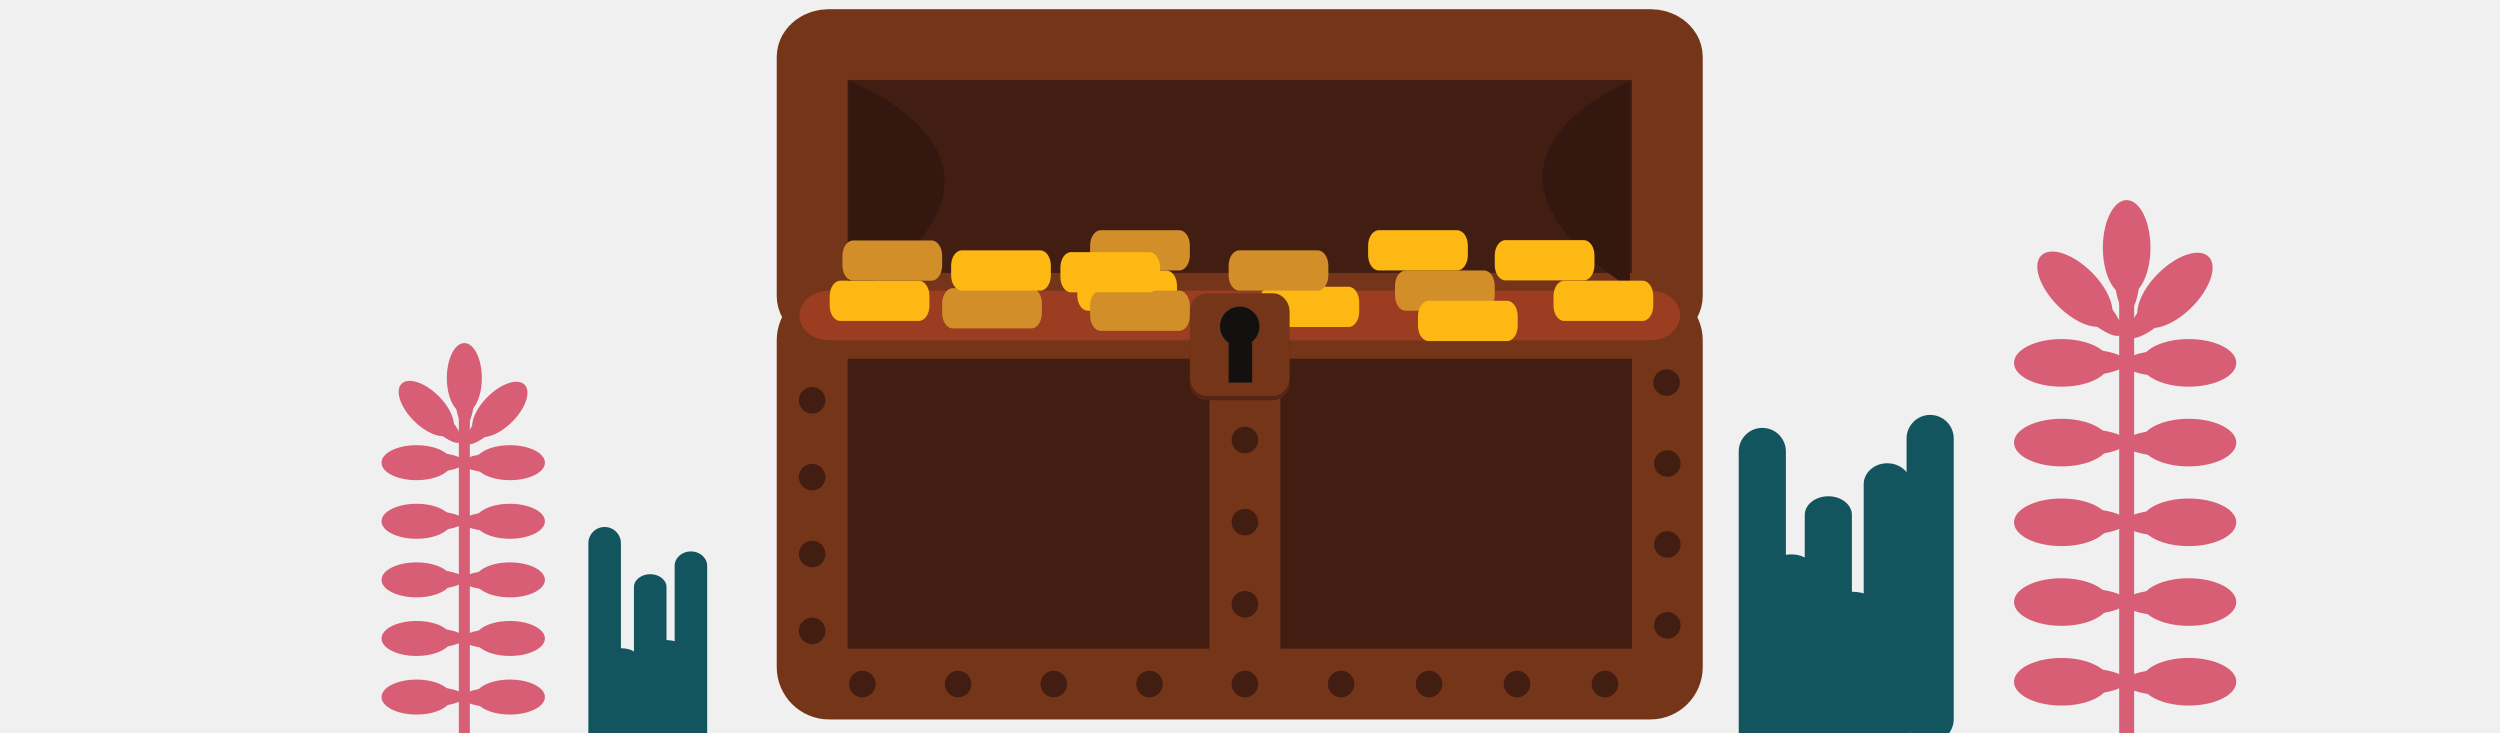
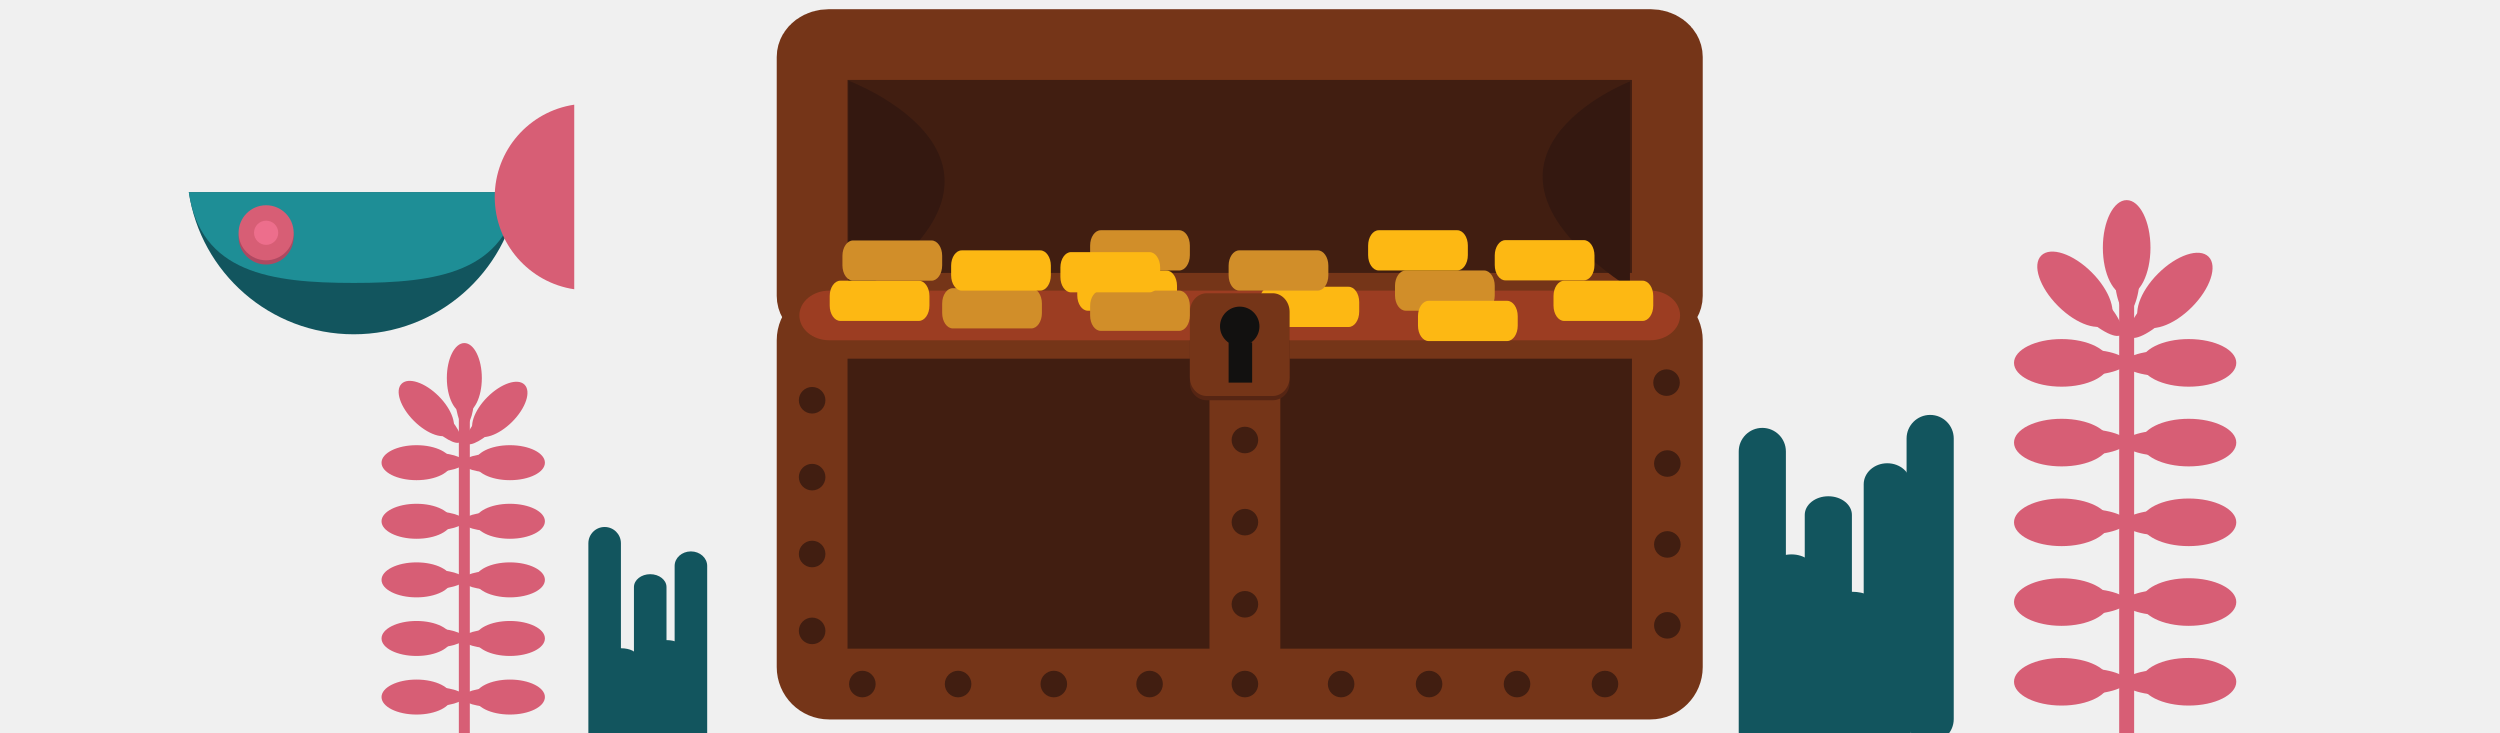
<svg xmlns="http://www.w3.org/2000/svg" version="1.1" id="Layer_1" x="0px" y="0px" width="1024px" height="300px" viewBox="0 0 1024 300" enable-background="new 0 0 1024 300" xml:space="preserve">
-   <path fill="#411E11" stroke="#753518" stroke-width="29" stroke-miterlimit="10" d="M682.94,121.198  c0,2.808-3.114,5.084-6.954,5.084H339.602c-3.84,0-6.954-2.276-6.954-5.084V23.339c0-2.807,3.114-5.084,6.954-5.084h336.385  c3.84,0,6.954,2.277,6.954,5.084V121.198z" />
-   <path fill="#411E11" stroke="#753518" stroke-width="29" stroke-miterlimit="10" d="M682.94,273.231c0,3.84-3.114,6.953-6.954,6.953  H339.602c-3.84,0-6.954-3.113-6.954-6.953v-133.86c0-3.84,3.114-6.953,6.954-6.953h336.385c3.84,0,6.954,3.113,6.954,6.953V273.231z  " />
-   <line fill="#FFFFFF" stroke="#753518" stroke-width="29" stroke-miterlimit="10" x1="509.914" y1="132.418" x2="509.914" y2="280.185" />
+   <path fill="#411E11" stroke="#753518" stroke-width="29" stroke-miterlimit="10" d="M682.94,121.198  c0,2.808-3.114,5.084-6.954,5.084H339.602c-3.84,0-6.954-2.276-6.954-5.084V23.339c0-2.807,3.114-5.084,6.954-5.084h336.385  c3.84,0,6.954,2.277,6.954,5.084L682.94,121.198L682.94,121.198z" />
+   <path fill="#411E11" stroke="#753518" stroke-width="29" stroke-miterlimit="10" d="M682.94,273.23c0,3.84-3.114,6.953-6.954,6.953  H339.602c-3.84,0-6.954-3.113-6.954-6.953V139.371c0-3.84,3.114-6.953,6.954-6.953h336.385c3.84,0,6.954,3.113,6.954,6.953  L682.94,273.23L682.94,273.23z" />
+   <line fill="none" stroke="#753518" stroke-width="29" stroke-miterlimit="10" x1="509.914" y1="132.418" x2="509.914" y2="280.186" />
  <path fill="#341810" d="M347.49,33.027c0,0,88.702,33.132,0,89.618" />
  <path fill="#341810" d="M667.622,33.36c0,0-80.456,31.315,0,84.706" />
-   <path fill="#562513" d="M528.222,156.992c0,3.841-3.114,6.956-6.954,6.956h-26.946c-3.841,0-6.954-3.115-6.954-6.956v-24.336  c0-3.841,3.113-6.954,6.954-6.954h26.946c3.84,0,6.954,3.113,6.954,6.954V156.992z" />
-   <path fill="#9C3D22" d="M688.157,129.205c0,5.616-5.476,10.167-12.229,10.167H339.66c-6.753,0-12.229-4.55-12.229-10.167l0,0  c0-5.616,5.475-10.167,12.229-10.167h336.269C682.682,119.038,688.157,123.589,688.157,129.205L688.157,129.205z" />
-   <path fill="#FDB813" d="M556.729,127.664c0,3.467-1.952,6.28-4.358,6.28h-32.137c-2.407,0-4.359-2.813-4.359-6.28v-3.924  c0-3.468,1.952-6.281,4.359-6.281h32.137c2.406,0,4.358,2.813,4.358,6.281V127.664z" />
-   <path fill="#753518" d="M528.222,154.553c0,4.229-3.114,7.656-6.954,7.656h-26.946c-3.841,0-6.954-3.428-6.954-7.656v-26.79  c0-4.227,3.113-7.654,6.954-7.654h26.946c3.84,0,6.954,3.428,6.954,7.654V154.553z" />
+   <path fill="#562513" d="M528.222,156.992c0,3.841-3.113,6.956-6.954,6.956h-26.945c-3.841,0-6.954-3.115-6.954-6.956v-24.336  c0-3.841,3.113-6.954,6.954-6.954h26.945c3.841,0,6.954,3.113,6.954,6.954V156.992z" />
+   <path fill="#9C3D22" d="M688.157,129.205c0,5.616-5.477,10.167-12.229,10.167H339.66c-6.753,0-12.229-4.55-12.229-10.167l0,0  c0-5.616,5.475-10.167,12.229-10.167h336.269C682.682,119.038,688.157,123.589,688.157,129.205L688.157,129.205z" />
+   <path fill="#FDB813" d="M556.729,127.664c0,3.467-1.951,6.28-4.357,6.28h-32.137c-2.407,0-4.359-2.813-4.359-6.28v-3.924  c0-3.468,1.952-6.281,4.359-6.281h32.137c2.406,0,4.357,2.813,4.357,6.281V127.664z" />
+   <path fill="#753518" d="M528.222,154.553c0,4.229-3.113,7.656-6.954,7.656h-26.945c-3.841,0-6.954-3.428-6.954-7.656v-26.79  c0-4.227,3.113-7.654,6.954-7.654h26.945c3.841,0,6.954,3.428,6.954,7.654V154.553z" />
  <g>
    <circle fill="#121110" cx="507.794" cy="133.675" r="8.081" />
-     <rect x="503.24" y="140.247" fill="#121110" width="9.642" height="16.477" />
+     <rect x="503.24" y="140.247" fill="#121110" width="9.642" height="16.478" />
  </g>
  <path fill="#FDB813" d="M380.701,125.177c0,3.467-1.951,6.278-4.358,6.278h-32.137c-2.407,0-4.358-2.811-4.358-6.278v-3.926  c0-3.468,1.951-6.277,4.358-6.277h32.137c2.407,0,4.358,2.81,4.358,6.277V125.177z" />
-   <path fill="#D18E29" d="M426.767,128.245c0,3.466-1.951,6.279-4.358,6.279h-32.137c-2.406,0-4.358-2.812-4.358-6.279v-3.926  c0-3.468,1.952-6.28,4.358-6.28h32.137c2.407,0,4.358,2.812,4.358,6.28V128.245z" />
-   <path fill="#FDB813" d="M482.104,121.001c0,3.466-1.951,6.279-4.358,6.279H445.61c-2.407,0-4.358-2.813-4.358-6.279v-3.926  c0-3.468,1.951-6.28,4.358-6.28h32.137c2.407,0,4.358,2.812,4.358,6.28V121.001z" />
-   <path fill="#FDB813" d="M677.171,125.177c0,3.467-1.951,6.278-4.36,6.278h-32.137c-2.405,0-4.357-2.811-4.357-6.278v-3.926  c0-3.468,1.952-6.279,4.357-6.279h32.137c2.409,0,4.36,2.811,4.36,6.279V125.177z" />
+   <path fill="#D18E29" d="M426.767,128.245c0,3.466-1.95,6.279-4.357,6.279h-32.137c-2.406,0-4.358-2.812-4.358-6.279v-3.926  c0-3.468,1.952-6.28,4.358-6.28h32.137c2.407,0,4.357,2.812,4.357,6.28V128.245z" />
+   <path fill="#FDB813" d="M482.104,121.001c0,3.466-1.95,6.279-4.357,6.279H445.61c-2.407,0-4.358-2.813-4.358-6.279v-3.926  c0-3.468,1.951-6.28,4.358-6.28h32.137c2.407,0,4.358,2.812,4.358,6.28v3.926H482.104z" />
+   <path fill="#FDB813" d="M677.171,125.177c0,3.467-1.951,6.278-4.36,6.278h-32.137c-2.405,0-4.356-2.811-4.356-6.278v-3.926  c0-3.468,1.952-6.279,4.356-6.279h32.137c2.409,0,4.36,2.811,4.36,6.279V125.177z" />
  <path fill="#D18E29" d="M385.913,108.693c0,3.468-1.95,6.28-4.357,6.28h-32.137c-2.407,0-4.358-2.812-4.358-6.28v-3.926  c0-3.468,1.951-6.279,4.358-6.279h32.137c2.407,0,4.357,2.811,4.357,6.279V108.693z" />
  <path fill="#D18E29" d="M487.368,104.506c0,3.468-1.951,6.281-4.357,6.281h-32.137c-2.407,0-4.358-2.813-4.358-6.281v-3.924  c0-3.467,1.951-6.28,4.358-6.28h32.137c2.407,0,4.357,2.813,4.357,6.28V104.506z" />
-   <path fill="#FDB813" d="M430.434,112.75c0,3.466-1.951,6.279-4.358,6.279h-32.137c-2.407,0-4.358-2.813-4.358-6.279v-3.926  c0-3.467,1.951-6.279,4.358-6.279h32.137c2.407,0,4.358,2.812,4.358,6.279V112.75z" />
+   <path fill="#FDB813" d="M430.434,112.75c0,3.466-1.95,6.279-4.357,6.279h-32.137c-2.407,0-4.358-2.813-4.358-6.279v-3.926  c0-3.467,1.951-6.279,4.358-6.279h32.137c2.407,0,4.357,2.812,4.357,6.279V112.75z" />
  <path fill="#D18E29" d="M487.368,129.243c0,3.468-1.951,6.279-4.357,6.279h-32.137c-2.407,0-4.358-2.811-4.358-6.279v-3.926  c0-3.467,1.951-6.279,4.358-6.279h32.137c2.407,0,4.357,2.812,4.357,6.279V129.243z" />
  <path fill="#D18E29" d="M612.246,120.992c0,3.468-1.951,6.279-4.357,6.279H575.75c-2.406,0-4.357-2.811-4.357-6.279v-3.926  c0-3.468,1.951-6.279,4.357-6.279h32.139c2.406,0,4.357,2.811,4.357,6.279V120.992z" />
  <path fill="#FDB813" d="M621.66,133.418c0,3.467-1.951,6.279-4.358,6.279h-32.139c-2.405,0-4.356-2.812-4.356-6.279v-3.926  c0-3.466,1.951-6.279,4.356-6.279h32.139c2.407,0,4.358,2.813,4.358,6.279V133.418z" />
  <path fill="#FDB813" d="M601.233,104.506c0,3.468-1.95,6.281-4.358,6.281h-32.137c-2.406,0-4.357-2.813-4.357-6.281v-3.924  c0-3.467,1.951-6.279,4.357-6.279h32.137c2.408,0,4.358,2.812,4.358,6.279V104.506z" />
-   <path fill="#D18E29" d="M544.092,112.75c0,3.468-1.948,6.279-4.357,6.279h-32.136c-2.407,0-4.358-2.811-4.358-6.279v-3.926  c0-3.467,1.951-6.279,4.358-6.279h32.136c2.409,0,4.357,2.812,4.357,6.279V112.75z" />
-   <path fill="#FDB813" d="M653.101,108.563c0,3.468-1.952,6.28-4.36,6.28h-32.137c-2.405,0-4.357-2.812-4.357-6.28v-3.926  c0-3.468,1.952-6.279,4.357-6.279h32.137c2.408,0,4.36,2.811,4.36,6.279V108.563z" />
+   <path fill="#D18E29" d="M544.092,112.75c0,3.468-1.948,6.279-4.356,6.279h-32.137c-2.406,0-4.357-2.811-4.357-6.279v-3.926  c0-3.467,1.951-6.279,4.357-6.279h32.137c2.408,0,4.356,2.812,4.356,6.279V112.75z" />
+   <path fill="#FDB813" d="M653.101,108.563c0,3.468-1.951,6.28-4.359,6.28h-32.138c-2.404,0-4.356-2.812-4.356-6.28v-3.926  c0-3.468,1.952-6.279,4.356-6.279h32.138c2.408,0,4.359,2.811,4.359,6.279V108.563z" />
  <path fill="#FDB813" d="M475.192,113.47c0,3.468-1.95,6.279-4.358,6.279h-32.137c-2.406,0-4.357-2.811-4.357-6.279v-3.926  c0-3.466,1.951-6.277,4.357-6.277h32.137c2.408,0,4.358,2.811,4.358,6.277V113.47z" />
  <circle fill="#411E11" cx="332.647" cy="163.946" r="5.446" />
  <circle fill="#411E11" cx="332.647" cy="195.433" r="5.446" />
  <circle fill="#411E11" cx="332.647" cy="226.919" r="5.446" />
  <circle fill="#411E11" cx="332.647" cy="258.406" r="5.446" />
  <circle fill="#411E11" cx="353.22" cy="280.185" r="5.446" />
  <circle fill="#411E11" cx="392.433" cy="280.185" r="5.446" />
  <circle fill="#411E11" cx="431.646" cy="280.185" r="5.446" />
  <circle fill="#411E11" cx="470.859" cy="280.185" r="5.446" />
  <circle fill="#411E11" cx="509.914" cy="280.185" r="5.445" />
  <circle fill="#411E11" cx="549.32" cy="280.185" r="5.445" />
  <circle fill="#411E11" cx="585.346" cy="280.185" r="5.446" />
  <circle fill="#411E11" cx="621.372" cy="280.185" r="5.445" />
  <circle fill="#411E11" cx="657.399" cy="280.185" r="5.445" />
  <circle fill="#411E11" cx="682.94" cy="256.135" r="5.446" />
  <circle fill="#411E11" cx="682.94" cy="222.996" r="5.446" />
  <circle fill="#411E11" cx="682.94" cy="189.86" r="5.446" />
  <circle fill="#411E11" cx="682.616" cy="156.723" r="5.445" />
  <circle fill="#411E11" cx="509.914" cy="247.515" r="5.445" />
  <circle fill="#411E11" cx="509.914" cy="213.873" r="5.445" />
  <circle fill="#411E11" cx="509.914" cy="180.231" r="5.445" />
-   <path fill="#12555E" d="M254.331,301.853c0,3.683-2.985,6.667-6.667,6.667l0,0c-3.682,0-6.667-2.984-6.667-6.667V222.52  c0-3.683,2.985-6.667,6.667-6.667l0,0c3.682,0,6.667,2.984,6.667,6.667V301.853z" />
-   <path fill="#12555E" d="M272.997,303.243c0,2.915-2.985,5.276-6.667,5.276l0,0c-3.682,0-6.667-2.361-6.667-5.276v-62.78  c0-2.915,2.985-5.276,6.667-5.276l0,0c3.682,0,6.667,2.361,6.667,5.276V303.243z" />
-   <path fill="#12555E" d="M279.664,305.186c0,1.842-2.985,3.334-6.667,3.334l0,0c-3.682,0-6.667-1.492-6.667-3.334V265.52  c0-1.842,2.985-3.333,6.667-3.333l0,0c3.682,0,6.667,1.491,6.667,3.333V305.186z" />
-   <path fill="#12555E" d="M260.998,308.52c0,1.842-2.985,3.334-6.667,3.334l0,0c-3.682,0-6.667-1.492-6.667-3.334v-39.666  c0-1.842,2.985-3.333,6.667-3.333l0,0c3.682,0,6.667,1.491,6.667,3.333V308.52z" />
-   <path fill="#12555E" d="M289.664,302.571c0,3.286-2.985,5.948-6.667,5.948l0,0c-3.682,0-6.667-2.662-6.667-5.948v-70.772  c0-3.286,2.985-5.946,6.667-5.946l0,0c3.682,0,6.667,2.66,6.667,5.946V302.571z" />
-   <path fill="#12555E" d="M731.499,299.852c0,5.335-4.325,9.658-9.66,9.658l0,0c-5.334,0-9.657-4.323-9.657-9.658V184.919  c0-5.335,4.323-9.658,9.657-9.658l0,0c5.335,0,9.66,4.323,9.66,9.658V299.852z" />
-   <path fill="#12555E" d="M758.541,301.866c0,4.223-4.323,7.644-9.658,7.644l0,0c-5.334,0-9.659-3.421-9.659-7.644v-90.952  c0-4.223,4.325-7.644,9.659-7.644l0,0c5.335,0,9.658,3.421,9.658,7.644V301.866z" />
+   <path fill="#12555E" d="M254.331,301.854c0,3.683-2.985,6.666-6.667,6.666l0,0c-3.682,0-6.667-2.983-6.667-6.666V222.52  c0-3.683,2.985-6.666,6.667-6.666l0,0c3.682,0,6.667,2.983,6.667,6.666V301.854z" />
+   <path fill="#12555E" d="M272.997,303.243c0,2.915-2.985,5.275-6.667,5.275l0,0c-3.682,0-6.667-2.36-6.667-5.275v-62.78  c0-2.915,2.985-5.275,6.667-5.275l0,0c3.682,0,6.667,2.36,6.667,5.275V303.243z" />
+   <path fill="#12555E" d="M279.664,305.186c0,1.843-2.985,3.334-6.667,3.334l0,0c-3.682,0-6.667-1.491-6.667-3.334V265.52  c0-1.842,2.985-3.332,6.667-3.332l0,0c3.682,0,6.667,1.49,6.667,3.332V305.186z" />
+   <path fill="#12555E" d="M260.998,308.52c0,1.843-2.985,3.334-6.667,3.334l0,0c-3.682,0-6.667-1.491-6.667-3.334v-39.666  c0-1.842,2.985-3.332,6.667-3.332l0,0c3.682,0,6.667,1.49,6.667,3.332V308.52z" />
+   <path fill="#12555E" d="M289.664,302.57c0,3.287-2.985,5.948-6.667,5.948l0,0c-3.682,0-6.667-2.661-6.667-5.948v-70.771  c0-3.285,2.985-5.945,6.667-5.945l0,0c3.682,0,6.667,2.66,6.667,5.945V302.57z" />
+   <path fill="#12555E" d="M731.499,299.852c0,5.336-4.325,9.658-9.66,9.658l0,0c-5.334,0-9.657-4.322-9.657-9.658V184.919  c0-5.335,4.323-9.658,9.657-9.658l0,0c5.335,0,9.66,4.323,9.66,9.658V299.852z" />
+   <path fill="#12555E" d="M758.541,301.866c0,4.223-4.323,7.644-9.658,7.644l0,0c-5.334,0-9.659-3.421-9.659-7.644v-90.952  c0-4.223,4.325-7.645,9.659-7.645l0,0c5.335,0,9.658,3.422,9.658,7.645V301.866z" />
  <path fill="#12555E" d="M768.199,304.68c0,2.669-4.324,4.83-9.658,4.83l0,0c-5.334,0-9.657-2.161-9.657-4.83v-57.465  c0-2.668,4.323-4.829,9.657-4.829l0,0c5.334,0,9.658,2.161,9.658,4.829V304.68z" />
-   <path fill="#12555E" d="M743.441,320.361c0,3.995-4.325,7.232-9.659,7.232l0,0c-5.333,0-9.657-3.237-9.657-7.232V234.31  c0-3.996,4.324-7.231,9.657-7.231l0,0c5.334,0,9.659,3.235,9.659,7.231V320.361z" />
-   <path fill="#12555E" d="M782.686,300.893c0,4.761-4.323,8.617-9.657,8.617l0,0c-5.334,0-9.659-3.856-9.659-8.617v-102.53  c0-4.761,4.325-8.614,9.659-8.614l0,0c5.334,0,9.657,3.854,9.657,8.614V300.893z" />
+   <path fill="#12555E" d="M743.441,320.361c0,3.995-4.325,7.231-9.659,7.231l0,0c-5.333,0-9.657-3.236-9.657-7.231v-86.051  c0-3.996,4.324-7.231,9.657-7.231l0,0c5.334,0,9.659,3.235,9.659,7.231V320.361z" />
+   <path fill="#12555E" d="M782.686,300.893c0,4.762-4.322,8.617-9.656,8.617l0,0c-5.334,0-9.659-3.855-9.659-8.617V198.363  c0-4.762,4.325-8.614,9.659-8.614l0,0c5.334,0,9.656,3.854,9.656,8.614V300.893z" />
  <path fill="#12555E" d="M800.251,294.539c0,5.335-4.324,9.658-9.659,9.658l0,0c-5.334,0-9.658-4.323-9.658-9.658V179.607  c0-5.336,4.324-9.659,9.658-9.659l0,0c5.335,0,9.659,4.323,9.659,9.659V294.539z" />
  <rect x="187.943" y="167.432" fill="#D75E75" width="4.5" height="135" />
  <g>
    <ellipse fill="#D75E75" cx="190.36" cy="160.349" rx="4" ry="14" />
    <ellipse fill="#D75E75" cx="190.193" cy="154.849" rx="7.167" ry="14.334" />
  </g>
  <g>
    <g>
      <ellipse fill="#D75E75" cx="203.361" cy="189.682" rx="14" ry="4" />
      <ellipse fill="#D75E75" cx="208.861" cy="189.515" rx="14.334" ry="7.167" />
    </g>
    <g>
      <ellipse fill="#D75E75" cx="176.108" cy="189.348" rx="14" ry="4" />
      <ellipse fill="#D75E75" cx="170.608" cy="189.515" rx="14.334" ry="7.167" />
    </g>
  </g>
  <g>
    <g>
      <ellipse fill="#D75E75" cx="203.361" cy="213.682" rx="14" ry="4" />
      <ellipse fill="#D75E75" cx="208.861" cy="213.515" rx="14.334" ry="7.167" />
    </g>
    <g>
      <ellipse fill="#D75E75" cx="176.108" cy="213.348" rx="14" ry="4" />
      <ellipse fill="#D75E75" cx="170.608" cy="213.515" rx="14.334" ry="7.167" />
    </g>
  </g>
  <g>
    <g>
      <ellipse fill="#D75E75" cx="203.361" cy="237.682" rx="14" ry="4" />
      <ellipse fill="#D75E75" cx="208.861" cy="237.515" rx="14.334" ry="7.167" />
    </g>
    <g>
      <ellipse fill="#D75E75" cx="176.108" cy="237.348" rx="14" ry="4" />
      <ellipse fill="#D75E75" cx="170.608" cy="237.515" rx="14.334" ry="7.167" />
    </g>
  </g>
  <g>
    <g>
      <ellipse fill="#D75E75" cx="203.361" cy="261.682" rx="14" ry="4" />
      <ellipse fill="#D75E75" cx="208.861" cy="261.515" rx="14.334" ry="7.167" />
    </g>
    <g>
      <ellipse fill="#D75E75" cx="176.108" cy="261.348" rx="14" ry="4" />
      <ellipse fill="#D75E75" cx="170.608" cy="261.515" rx="14.334" ry="7.167" />
    </g>
  </g>
  <g>
    <g>
      <ellipse fill="#D75E75" cx="203.361" cy="285.682" rx="14" ry="4" />
      <ellipse fill="#D75E75" cx="208.861" cy="285.515" rx="14.334" ry="7.167" />
    </g>
    <g>
      <ellipse fill="#D75E75" cx="176.108" cy="285.348" rx="14" ry="4" />
      <ellipse fill="#D75E75" cx="170.608" cy="285.515" rx="14.334" ry="7.167" />
    </g>
  </g>
  <g>
-     <ellipse transform="matrix(0.7071 0.7071 -0.7071 0.7071 180.272 -91.808)" fill="#D75E75" cx="200.958" cy="171.704" rx="4" ry="14" />
-     <ellipse transform="matrix(0.7071 0.7071 -0.7071 0.7071 178.5365 -95.6473)" fill="#D75E75" cx="204.729" cy="167.696" rx="7.167" ry="14.334" />
+     <ellipse transform="matrix(0.7071 -0.7071 0.7071 0.7071 -62.552 192.3885)" fill="#D75E75" cx="200.958" cy="171.701" rx="14" ry="4" />
+     <ellipse transform="matrix(0.7071 -0.7071 0.7071 0.7071 -58.6157 193.8803)" fill="#D75E75" cx="204.722" cy="167.694" rx="14.334" ry="7.167" />
  </g>
  <g>
-     <ellipse transform="matrix(0.7071 -0.7071 0.7071 0.7071 -68.6668 176.4238)" fill="#D75E75" cx="178.629" cy="171.1" rx="4" ry="14" />
-     <ellipse transform="matrix(0.7071 -0.7071 0.7071 0.7071 -67.1741 172.4857)" fill="#D75E75" cx="174.622" cy="167.329" rx="7.166" ry="14.334" />
+     <ellipse transform="matrix(-0.7071 -0.7071 0.7071 -0.7071 183.9481 418.395)" fill="#D75E75" cx="178.626" cy="171.101" rx="14" ry="4.001" />
+     <ellipse transform="matrix(-0.7071 -0.7071 0.7071 -0.7071 179.7715 409.1233)" fill="#D75E75" cx="174.619" cy="167.329" rx="14.334" ry="7.166" />
  </g>
-   <rect x="868.021" y="118.587" fill="#D75E75" width="6.122" height="183.679" />
+   <rect x="868.021" y="118.587" fill="#D75E75" width="6.121" height="183.679" />
  <g>
    <ellipse fill="#D75E75" cx="871.309" cy="108.95" rx="5.443" ry="19.048" />
    <ellipse fill="#D75E75" cx="871.081" cy="101.467" rx="9.751" ry="19.503" />
  </g>
  <g>
    <g>
      <ellipse fill="#D75E75" cx="888.998" cy="148.86" rx="19.049" ry="5.442" />
      <ellipse fill="#D75E75" cx="896.481" cy="148.633" rx="19.503" ry="9.751" />
    </g>
    <g>
      <ellipse fill="#D75E75" cx="851.918" cy="148.405" rx="19.049" ry="5.442" />
      <ellipse fill="#D75E75" cx="844.436" cy="148.633" rx="19.502" ry="9.751" />
    </g>
  </g>
  <g>
    <g>
      <ellipse fill="#D75E75" cx="888.998" cy="181.514" rx="19.049" ry="5.442" />
      <ellipse fill="#D75E75" cx="896.481" cy="181.287" rx="19.503" ry="9.751" />
    </g>
    <g>
      <ellipse fill="#D75E75" cx="851.918" cy="181.06" rx="19.049" ry="5.442" />
      <ellipse fill="#D75E75" cx="844.436" cy="181.287" rx="19.502" ry="9.751" />
    </g>
  </g>
  <g>
    <g>
-       <ellipse fill="#D75E75" cx="888.998" cy="214.168" rx="19.049" ry="5.442" />
-       <ellipse fill="#D75E75" cx="896.481" cy="213.941" rx="19.503" ry="9.751" />
+       <ellipse fill="#D75E75" cx="888.998" cy="214.168" rx="19.049" ry="5.441" />
+       <ellipse fill="#D75E75" cx="896.481" cy="213.94" rx="19.503" ry="9.751" />
    </g>
    <g>
      <ellipse fill="#D75E75" cx="851.918" cy="213.714" rx="19.049" ry="5.442" />
-       <ellipse fill="#D75E75" cx="844.436" cy="213.941" rx="19.502" ry="9.751" />
+       <ellipse fill="#D75E75" cx="844.436" cy="213.94" rx="19.502" ry="9.751" />
    </g>
  </g>
  <g>
    <g>
      <ellipse fill="#D75E75" cx="888.998" cy="246.822" rx="19.049" ry="5.442" />
      <ellipse fill="#D75E75" cx="896.481" cy="246.595" rx="19.503" ry="9.751" />
    </g>
    <g>
      <ellipse fill="#D75E75" cx="851.918" cy="246.367" rx="19.049" ry="5.442" />
      <ellipse fill="#D75E75" cx="844.436" cy="246.595" rx="19.502" ry="9.751" />
    </g>
  </g>
  <g>
    <g>
      <ellipse fill="#D75E75" cx="888.998" cy="279.476" rx="19.049" ry="5.442" />
      <ellipse fill="#D75E75" cx="896.481" cy="279.249" rx="19.503" ry="9.751" />
    </g>
    <g>
      <ellipse fill="#D75E75" cx="851.918" cy="279.021" rx="19.049" ry="5.442" />
      <ellipse fill="#D75E75" cx="844.436" cy="279.249" rx="19.502" ry="9.751" />
    </g>
  </g>
  <g>
-     <ellipse transform="matrix(0.7071 0.7072 -0.7072 0.7071 347.433 -589.9034)" fill="#D75E75" cx="885.729" cy="124.399" rx="5.442" ry="19.049" />
-     <ellipse transform="matrix(0.7071 0.7071 -0.7071 0.7071 345.0351 -595.0938)" fill="#D75E75" cx="890.859" cy="118.947" rx="9.75" ry="19.503" />
+     <ellipse transform="matrix(0.7072 -0.7071 0.7071 0.7072 171.396 662.7225)" fill="#D75E75" cx="885.757" cy="124.447" rx="19.05" ry="5.443" />
+     <ellipse transform="matrix(0.7071 -0.7071 0.7071 0.7071 176.8219 664.7656)" fill="#D75E75" cx="890.854" cy="118.94" rx="19.503" ry="9.75" />
  </g>
  <g>
-     <ellipse transform="matrix(0.7071 -0.7071 0.7071 0.7071 163.1429 641.018)" fill="#D75E75" cx="855.349" cy="123.578" rx="5.443" ry="19.048" />
-     <ellipse transform="matrix(0.7071 -0.7071 0.7071 0.7071 165.1741 635.6599)" fill="#D75E75" cx="849.896" cy="118.447" rx="9.75" ry="19.503" />
+     <ellipse transform="matrix(-0.7071 -0.7071 0.7071 -0.7071 1372.767 815.7917)" fill="#D75E75" cx="855.342" cy="123.583" rx="19.048" ry="5.444" />
+     <ellipse transform="matrix(-0.7071 -0.7071 0.7071 -0.7071 1367.087 803.1779)" fill="#D75E75" cx="849.889" cy="118.452" rx="19.503" ry="9.75" />
  </g>
-   <path fill="#D75E75" d="M-301.334,426.333" />
-   <path fill="#D75E75" d="M-297.333,426.333c0,0,4.998-4-4.001-14" />
+   <g>
+     <path fill="#12555E" d="M77.338,78.734c4.887,32.928,33.266,58.193,67.553,58.193s62.666-25.266,67.553-58.193H77.338z" />
+     <path fill="#1E8E96" d="M77.338,78.734c4.887,32.928,33.266,37.154,67.553,37.154s62.666-4.227,67.553-37.154H77.338z" />
+     <path fill="#D75E75" d="M235.21,42.876c-18.427,2.734-32.566,18.616-32.566,37.804s14.139,35.069,32.566,37.805V42.876z" />
+     <circle fill="#AD4961" cx="109.007" cy="97.076" r="11.276" />
+     <circle fill="#D75E75" cx="109.007" cy="95.341" r="11.276" />
+     <circle fill="#ED6E8C" cx="109.008" cy="95.341" r="4.959" />
+   </g>
</svg>
